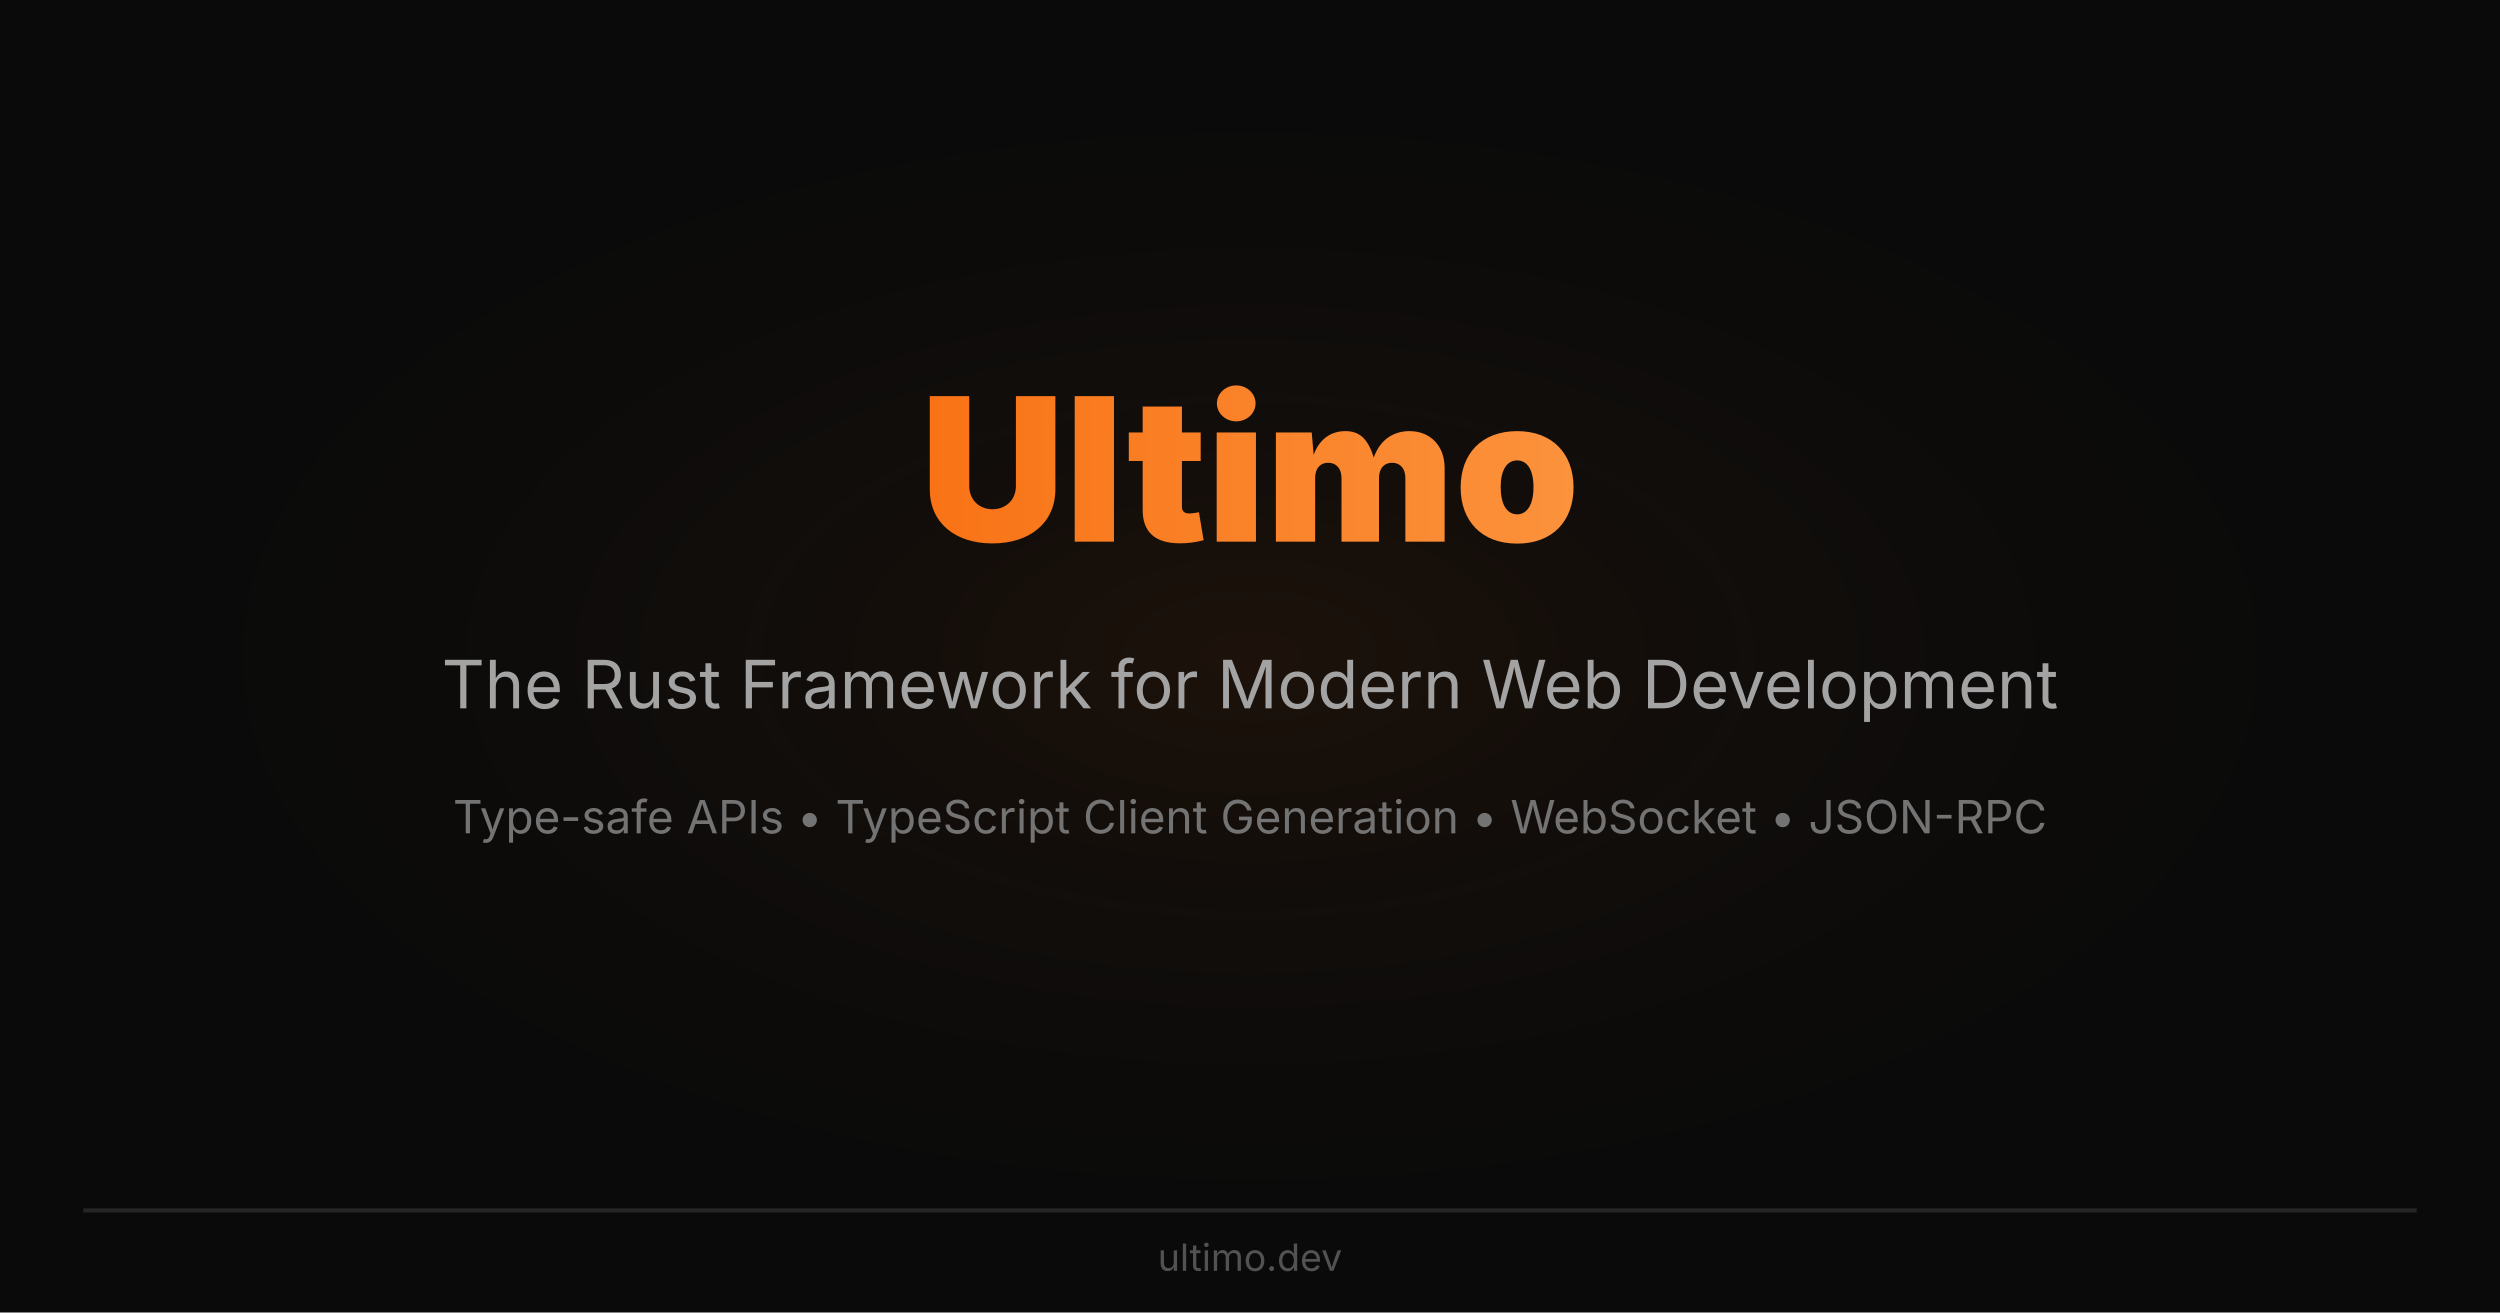
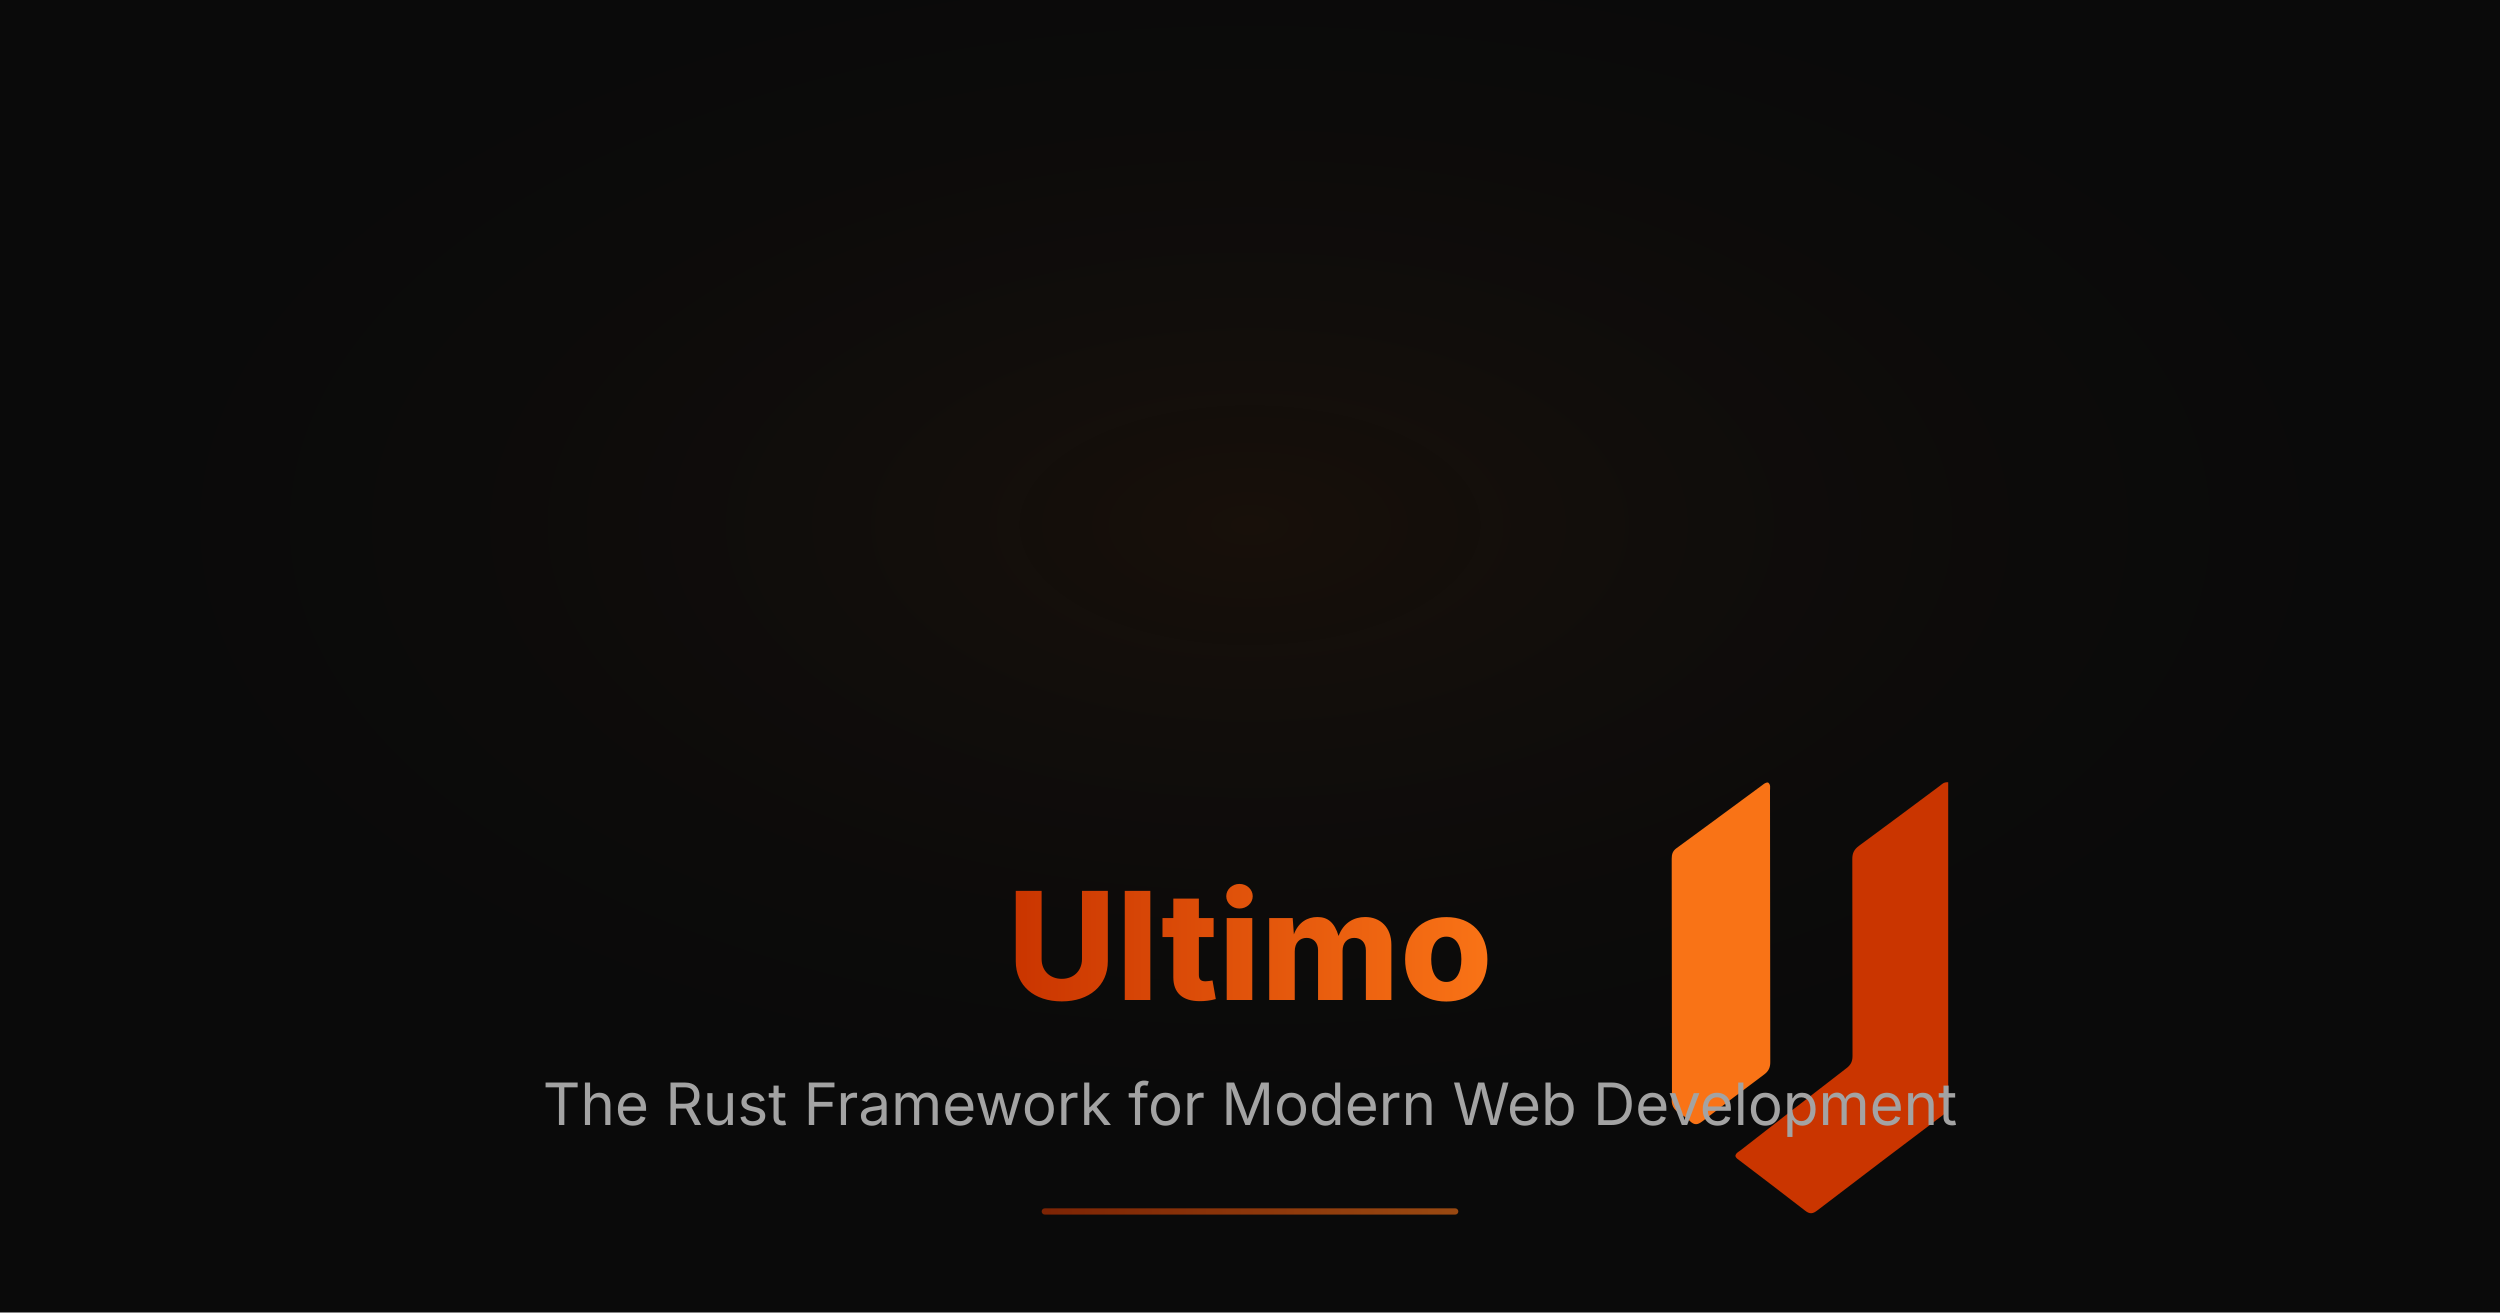
<svg xmlns="http://www.w3.org/2000/svg" width="1200" height="630" viewBox="0 0 1200 630" fill="none">
  <rect width="1200" height="630" fill="#0a0a0a" />
  <defs>
    <linearGradient id="textGradient" x1="0%" y1="0%" x2="100%" y2="0%">
-       <stop offset="0%" stop-color="#f97316" />
-       <stop offset="100%" stop-color="#fb923c" />
+       <stop offset="0%" stop-color="#ca3500" />
+       <stop offset="100%" stop-color="#f97316" />
    </linearGradient>
-     <radialGradient id="bgGlow" cx="50%" cy="50%" r="50%">
-       <stop offset="0%" stop-color="#f97316" stop-opacity="0.08" />
+     <radialGradient id="bgGlow" cx="50%" cy="40%" r="50%">
+       <stop offset="0%" stop-color="#f97316" stop-opacity="0.06" />
      <stop offset="100%" stop-color="#0a0a0a" stop-opacity="0" />
    </radialGradient>
  </defs>
  <rect width="1200" height="630" fill="url(#bgGlow)" />
-   <text x="600" y="260" text-anchor="middle" font-family="system-ui, -apple-system, sans-serif" font-size="96" font-weight="900" fill="url(#textGradient)">Ultimo</text>
-   <text x="600" y="340" text-anchor="middle" font-family="system-ui, -apple-system, sans-serif" font-size="32" fill="#a3a3a3">The Rust Framework for Modern Web Development</text>
-   <text x="600" y="400" text-anchor="middle" font-family="system-ui, -apple-system, sans-serif" font-size="22" fill="#737373">Type-safe APIs • TypeScript Client Generation • WebSocket • JSON-RPC</text>
-   <rect x="40" y="580" width="1120" height="2" fill="#262626" />
-   <text x="600" y="610" text-anchor="middle" font-family="system-ui, -apple-system, sans-serif" font-size="18" fill="#525252">ultimo.dev</text>
+   <g transform="translate(510, 120) scale(0.7)">
+     <path fill="#ca3500" d="M607.332,504 C607.326,531.495 607.294,558.49 607.346,585.485 C607.352,588.465 606.914,590.793 604.24,592.809 C575.25,614.66 546.324,636.595 517.486,658.646 C514.47,660.952 512.407,661.221 509.285,658.787 C494.437,647.216 479.397,635.89 464.438,624.46 C463.27,623.569 461.866,622.864 461.403,621.2 C461.738,619.165 463.596,618.413 464.984,617.333 C489.177,598.504 513.361,579.662 537.664,560.976 C540.631,558.695 541.738,556.305 541.728,552.593 C541.612,507.602 541.702,462.61 541.577,417.619 C541.566,413.511 542.902,410.949 546.22,408.521 C564.773,394.944 583.145,381.119 601.605,367.416 C603.021,366.365 604.224,364.784 607.332,364.955 C607.332,411.126 607.332,457.313 607.332,504z" />
+     <path fill="#f97316" d="M417.911,580.828 C417.87,526.066 417.848,471.782 417.743,417.497 C417.737,414.448 418.32,412.166 420.968,410.234 C440.601,395.902 460.139,381.441 479.722,367.04 C480.904,366.171 482.018,365.067 483.75,365.121 C485.773,366.494 485.143,368.669 485.145,370.547 C485.213,432.658 485.215,494.769 485.335,556.88 C485.342,560.588 484.152,563.103 481.195,565.311 C466.923,575.966 452.701,586.69 438.611,597.583 C435.556,599.944 433.282,600.204 430.427,597.491 C428.269,595.439 425.825,593.611 423.276,592.066 C419.132,589.552 417.071,586.205 417.911,580.828z" />
+   </g>
+   <text x="600" y="480" font-family="system-ui, -apple-system, sans-serif" font-size="72" font-weight="800" fill="url(#textGradient)" text-anchor="middle">Ultimo</text>
+   <text x="600" y="540" font-family="system-ui, -apple-system, sans-serif" font-size="28" fill="#a3a3a3" text-anchor="middle">The Rust Framework for Modern Web Development</text>
+   <rect x="500" y="580" width="200" height="3" rx="1.5" fill="url(#textGradient)" opacity="0.6" />
</svg>
